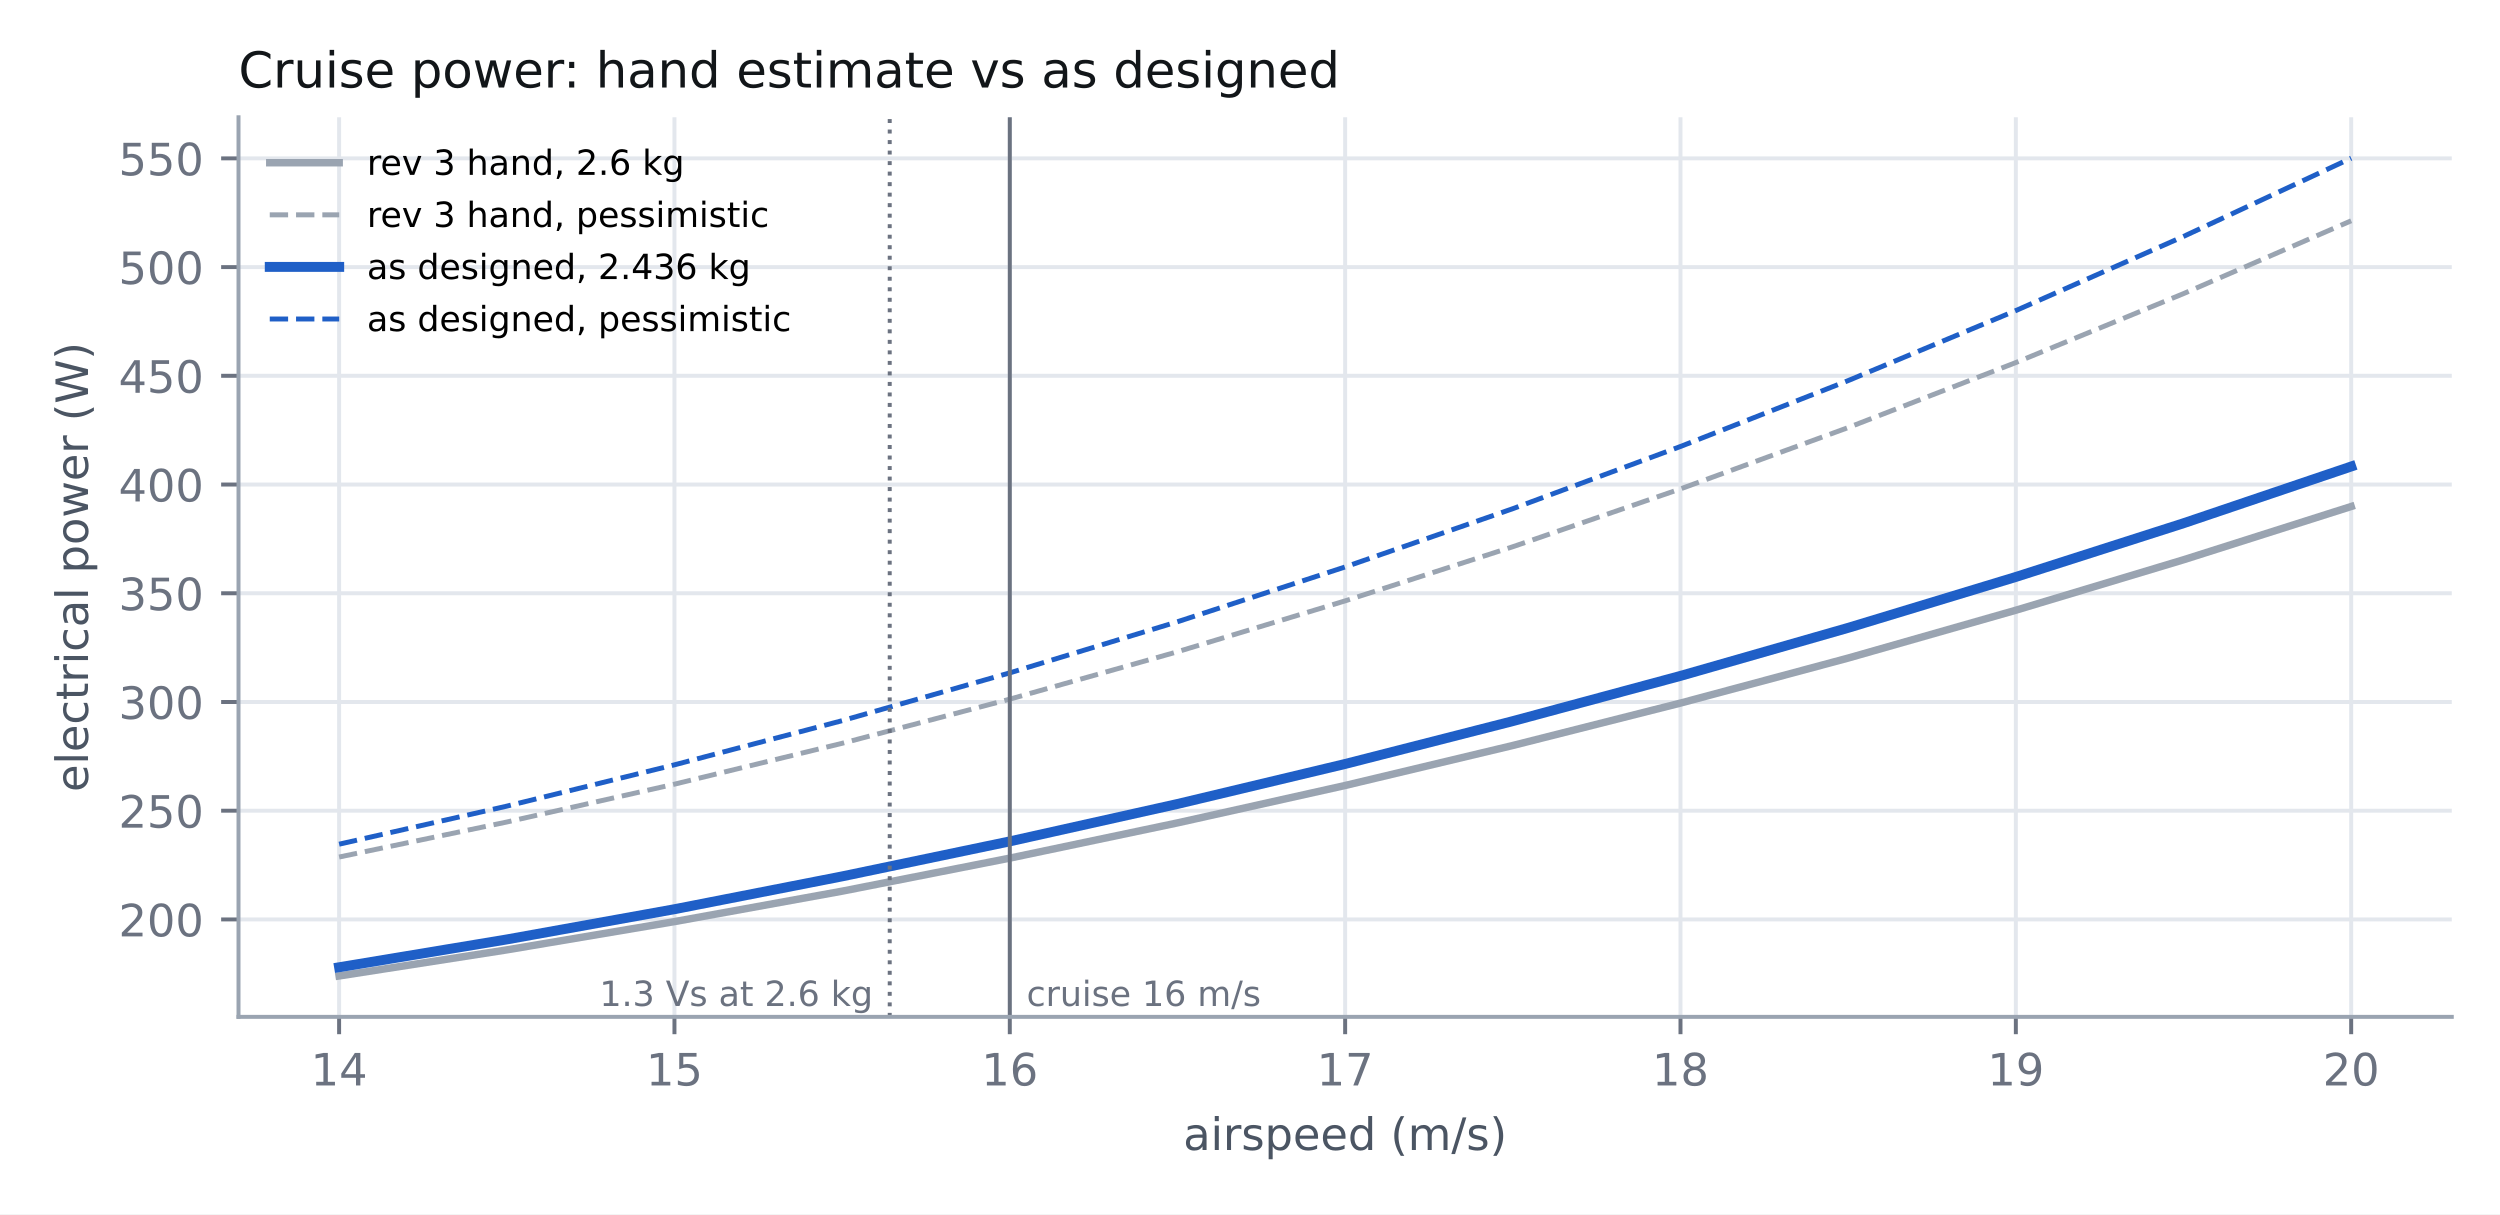
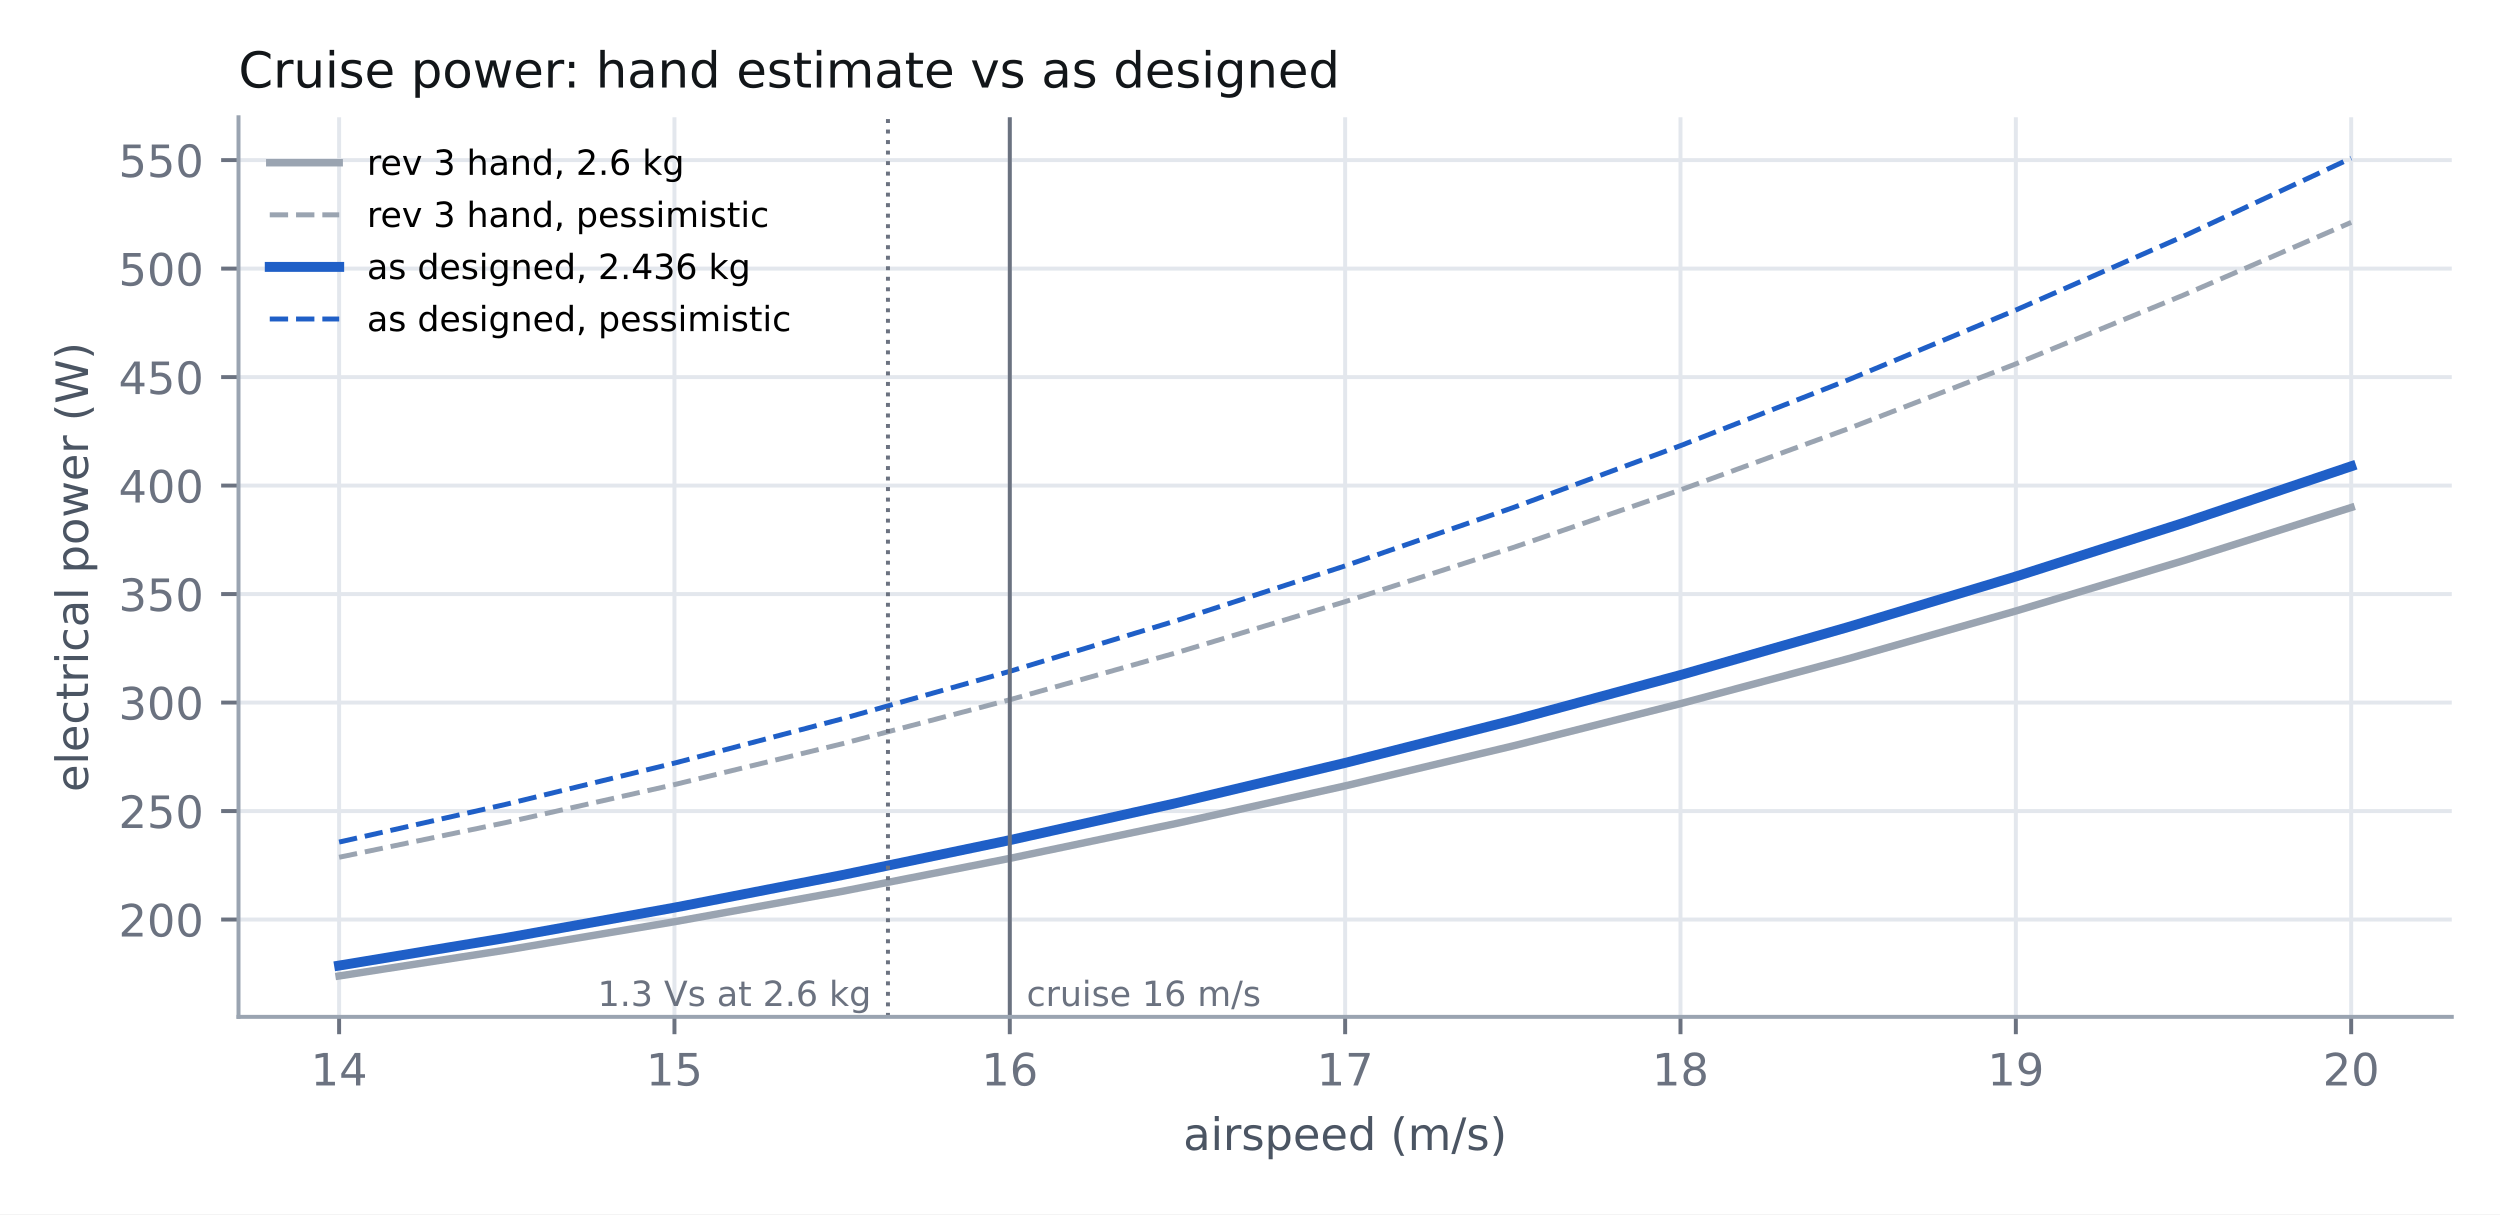
<svg xmlns="http://www.w3.org/2000/svg" xmlns:xlink="http://www.w3.org/1999/xlink" width="504pt" height="244.8pt" viewBox="0 0 504 244.8" version="1.1">
  <defs>
    <style type="text/css">*{stroke-linejoin: round; stroke-linecap: butt}</style>
  </defs>
  <g id="figure_1">
    <g id="patch_1">
      <path d="M 0 244.8  L 504 244.8  L 504 0  L 0 0  z " style="fill: #ffffff" />
    </g>
    <g id="axes_1">
      <g id="patch_2">
        <path d="M 48.082 204.998  L 494.28 204.998  L 494.28 23.64  L 48.082 23.64  z " style="fill: #ffffff" />
      </g>
      <g id="matplotlib.axis_1">
        <g id="xtick_1">
          <g id="line2d_1">
-             <path d="M 68.364 204.998  L 68.364 23.64  " clip-path="url(#p437f503e1b)" style="fill: none; stroke: #e3e7ed; stroke-width: 0.8; stroke-linecap: square" />
+             <path d="M 68.364 204.998  L 68.364 23.64  " clip-path="url(#paf5e736a13)" style="fill: none; stroke: #e3e7ed; stroke-width: 0.8; stroke-linecap: square" />
          </g>
          <g id="line2d_2">
            <defs>
-               <path id="m046e227ea2" d="M 0 0  L 0 3.5  " style="stroke: #6b7280; stroke-width: 0.8" />
+               <path id="m86fbe690e7" d="M 0 0  L 0 3.5  " style="stroke: #6b7280; stroke-width: 0.8" />
            </defs>
            <g>
-               <use xlink:href="#m046e227ea2" x="68.364" y="204.998" style="fill: #6b7280; stroke: #6b7280; stroke-width: 0.8" />
+               <use xlink:href="#m86fbe690e7" x="68.364" y="204.998" style="fill: #6b7280; stroke: #6b7280; stroke-width: 0.8" />
            </g>
          </g>
          <g id="text_1">
            <text style="font-size: 9px; font-family: 'IBM Plex Sans', 'DejaVu Sans'; text-anchor: middle; fill: #6b7280" x="68.364" y="218.836" transform="rotate(-0 68.36383 218.8358)">14</text>
          </g>
        </g>
        <g id="xtick_2">
          <g id="line2d_3">
-             <path d="M 135.97 204.998  L 135.97 23.64  " clip-path="url(#p437f503e1b)" style="fill: none; stroke: #e3e7ed; stroke-width: 0.8; stroke-linecap: square" />
+             <path d="M 135.97 204.998  L 135.97 23.64  " clip-path="url(#paf5e736a13)" style="fill: none; stroke: #e3e7ed; stroke-width: 0.8; stroke-linecap: square" />
          </g>
          <g id="line2d_4">
            <g>
-               <use xlink:href="#m046e227ea2" x="135.97" y="204.998" style="fill: #6b7280; stroke: #6b7280; stroke-width: 0.8" />
+               <use xlink:href="#m86fbe690e7" x="135.97" y="204.998" style="fill: #6b7280; stroke: #6b7280; stroke-width: 0.8" />
            </g>
          </g>
          <g id="text_2">
            <text style="font-size: 9px; font-family: 'IBM Plex Sans', 'DejaVu Sans'; text-anchor: middle; fill: #6b7280" x="135.97" y="218.836" transform="rotate(-0 135.9696 218.8358)">15</text>
          </g>
        </g>
        <g id="xtick_3">
          <g id="line2d_5">
-             <path d="M 203.575 204.998  L 203.575 23.64  " clip-path="url(#p437f503e1b)" style="fill: none; stroke: #e3e7ed; stroke-width: 0.8; stroke-linecap: square" />
+             <path d="M 203.575 204.998  L 203.575 23.64  " clip-path="url(#paf5e736a13)" style="fill: none; stroke: #e3e7ed; stroke-width: 0.8; stroke-linecap: square" />
          </g>
          <g id="line2d_6">
            <g>
-               <use xlink:href="#m046e227ea2" x="203.575" y="204.998" style="fill: #6b7280; stroke: #6b7280; stroke-width: 0.8" />
+               <use xlink:href="#m86fbe690e7" x="203.575" y="204.998" style="fill: #6b7280; stroke: #6b7280; stroke-width: 0.8" />
            </g>
          </g>
          <g id="text_3">
            <text style="font-size: 9px; font-family: 'IBM Plex Sans', 'DejaVu Sans'; text-anchor: middle; fill: #6b7280" x="203.575" y="218.836" transform="rotate(-0 203.5753 218.8358)">16</text>
          </g>
        </g>
        <g id="xtick_4">
          <g id="line2d_7">
-             <path d="M 271.181 204.998  L 271.181 23.64  " clip-path="url(#p437f503e1b)" style="fill: none; stroke: #e3e7ed; stroke-width: 0.8; stroke-linecap: square" />
+             <path d="M 271.181 204.998  L 271.181 23.64  " clip-path="url(#paf5e736a13)" style="fill: none; stroke: #e3e7ed; stroke-width: 0.8; stroke-linecap: square" />
          </g>
          <g id="line2d_8">
            <g>
-               <use xlink:href="#m046e227ea2" x="271.181" y="204.998" style="fill: #6b7280; stroke: #6b7280; stroke-width: 0.8" />
+               <use xlink:href="#m86fbe690e7" x="271.181" y="204.998" style="fill: #6b7280; stroke: #6b7280; stroke-width: 0.8" />
            </g>
          </g>
          <g id="text_4">
            <text style="font-size: 9px; font-family: 'IBM Plex Sans', 'DejaVu Sans'; text-anchor: middle; fill: #6b7280" x="271.181" y="218.836" transform="rotate(-0 271.1811 218.8358)">17</text>
          </g>
        </g>
        <g id="xtick_5">
          <g id="line2d_9">
-             <path d="M 338.787 204.998  L 338.787 23.64  " clip-path="url(#p437f503e1b)" style="fill: none; stroke: #e3e7ed; stroke-width: 0.8; stroke-linecap: square" />
+             <path d="M 338.787 204.998  L 338.787 23.64  " clip-path="url(#paf5e736a13)" style="fill: none; stroke: #e3e7ed; stroke-width: 0.8; stroke-linecap: square" />
          </g>
          <g id="line2d_10">
            <g>
-               <use xlink:href="#m046e227ea2" x="338.787" y="204.998" style="fill: #6b7280; stroke: #6b7280; stroke-width: 0.8" />
+               <use xlink:href="#m86fbe690e7" x="338.787" y="204.998" style="fill: #6b7280; stroke: #6b7280; stroke-width: 0.8" />
            </g>
          </g>
          <g id="text_5">
            <text style="font-size: 9px; font-family: 'IBM Plex Sans', 'DejaVu Sans'; text-anchor: middle; fill: #6b7280" x="338.787" y="218.836" transform="rotate(-0 338.7868 218.8358)">18</text>
          </g>
        </g>
        <g id="xtick_6">
          <g id="line2d_11">
-             <path d="M 406.393 204.998  L 406.393 23.64  " clip-path="url(#p437f503e1b)" style="fill: none; stroke: #e3e7ed; stroke-width: 0.8; stroke-linecap: square" />
+             <path d="M 406.393 204.998  L 406.393 23.64  " clip-path="url(#paf5e736a13)" style="fill: none; stroke: #e3e7ed; stroke-width: 0.8; stroke-linecap: square" />
          </g>
          <g id="line2d_12">
            <g>
-               <use xlink:href="#m046e227ea2" x="406.393" y="204.998" style="fill: #6b7280; stroke: #6b7280; stroke-width: 0.8" />
+               <use xlink:href="#m86fbe690e7" x="406.393" y="204.998" style="fill: #6b7280; stroke: #6b7280; stroke-width: 0.8" />
            </g>
          </g>
          <g id="text_6">
            <text style="font-size: 9px; font-family: 'IBM Plex Sans', 'DejaVu Sans'; text-anchor: middle; fill: #6b7280" x="406.393" y="218.836" transform="rotate(-0 406.3925 218.8358)">19</text>
          </g>
        </g>
        <g id="xtick_7">
          <g id="line2d_13">
-             <path d="M 473.998 204.998  L 473.998 23.64  " clip-path="url(#p437f503e1b)" style="fill: none; stroke: #e3e7ed; stroke-width: 0.8; stroke-linecap: square" />
+             <path d="M 473.998 204.998  L 473.998 23.64  " clip-path="url(#paf5e736a13)" style="fill: none; stroke: #e3e7ed; stroke-width: 0.8; stroke-linecap: square" />
          </g>
          <g id="line2d_14">
            <g>
-               <use xlink:href="#m046e227ea2" x="473.998" y="204.998" style="fill: #6b7280; stroke: #6b7280; stroke-width: 0.8" />
+               <use xlink:href="#m86fbe690e7" x="473.998" y="204.998" style="fill: #6b7280; stroke: #6b7280; stroke-width: 0.8" />
            </g>
          </g>
          <g id="text_7">
            <text style="font-size: 9px; font-family: 'IBM Plex Sans', 'DejaVu Sans'; text-anchor: middle; fill: #6b7280" x="473.998" y="218.836" transform="rotate(-0 473.9983 218.8358)">20</text>
          </g>
        </g>
        <g id="text_8">
          <text style="font-size: 9px; font-family: 'IBM Plex Sans', 'DejaVu Sans'; text-anchor: middle; fill: #4b5563" x="271.181" y="231.836" transform="rotate(-0 271.1811 231.8365)">airspeed (m/s)</text>
        </g>
      </g>
      <g id="matplotlib.axis_2">
        <g id="ytick_1">
          <g id="line2d_15">
-             <path d="M 48.082 185.357  L 494.28 185.357  " clip-path="url(#p437f503e1b)" style="fill: none; stroke: #e3e7ed; stroke-width: 0.8; stroke-linecap: square" />
+             <path d="M 48.082 185.381  L 494.28 185.381  " clip-path="url(#paf5e736a13)" style="fill: none; stroke: #e3e7ed; stroke-width: 0.8; stroke-linecap: square" />
          </g>
          <g id="line2d_16">
            <defs>
-               <path id="m45993ced4f" d="M 0 0  L -3.5 0  " style="stroke: #6b7280; stroke-width: 0.8" />
+               <path id="m2af6d2fe56" d="M 0 0  L -3.5 0  " style="stroke: #6b7280; stroke-width: 0.8" />
            </defs>
            <g>
-               <use xlink:href="#m45993ced4f" x="48.082" y="185.357" style="fill: #6b7280; stroke: #6b7280; stroke-width: 0.8" />
+               <use xlink:href="#m2af6d2fe56" x="48.082" y="185.381" style="fill: #6b7280; stroke: #6b7280; stroke-width: 0.8" />
            </g>
          </g>
          <g id="text_9">
-             <text style="font-size: 9px; font-family: 'IBM Plex Sans', 'DejaVu Sans'; text-anchor: end; fill: #6b7280" x="41.082" y="188.776" transform="rotate(-0 41.08211 188.7757)">200</text>
+             <text style="font-size: 9px; font-family: 'IBM Plex Sans', 'DejaVu Sans'; text-anchor: end; fill: #6b7280" x="41.082" y="188.8" transform="rotate(-0 41.08211 188.7999)">200</text>
          </g>
        </g>
        <g id="ytick_2">
          <g id="line2d_17">
-             <path d="M 48.082 163.438  L 494.28 163.438  " clip-path="url(#p437f503e1b)" style="fill: none; stroke: #e3e7ed; stroke-width: 0.8; stroke-linecap: square" />
+             <path d="M 48.082 163.509  L 494.28 163.509  " clip-path="url(#paf5e736a13)" style="fill: none; stroke: #e3e7ed; stroke-width: 0.8; stroke-linecap: square" />
          </g>
          <g id="line2d_18">
            <g>
-               <use xlink:href="#m45993ced4f" x="48.082" y="163.438" style="fill: #6b7280; stroke: #6b7280; stroke-width: 0.8" />
+               <use xlink:href="#m2af6d2fe56" x="48.082" y="163.509" style="fill: #6b7280; stroke: #6b7280; stroke-width: 0.8" />
            </g>
          </g>
          <g id="text_10">
-             <text style="font-size: 9px; font-family: 'IBM Plex Sans', 'DejaVu Sans'; text-anchor: end; fill: #6b7280" x="41.082" y="166.857" transform="rotate(-0 41.08211 166.8572)">250</text>
+             <text style="font-size: 9px; font-family: 'IBM Plex Sans', 'DejaVu Sans'; text-anchor: end; fill: #6b7280" x="41.082" y="166.928" transform="rotate(-0 41.08211 166.9279)">250</text>
          </g>
        </g>
        <g id="ytick_3">
          <g id="line2d_19">
-             <path d="M 48.082 141.52  L 494.28 141.52  " clip-path="url(#p437f503e1b)" style="fill: none; stroke: #e3e7ed; stroke-width: 0.8; stroke-linecap: square" />
+             <path d="M 48.082 141.637  L 494.28 141.637  " clip-path="url(#paf5e736a13)" style="fill: none; stroke: #e3e7ed; stroke-width: 0.8; stroke-linecap: square" />
          </g>
          <g id="line2d_20">
            <g>
-               <use xlink:href="#m45993ced4f" x="48.082" y="141.52" style="fill: #6b7280; stroke: #6b7280; stroke-width: 0.8" />
+               <use xlink:href="#m2af6d2fe56" x="48.082" y="141.637" style="fill: #6b7280; stroke: #6b7280; stroke-width: 0.8" />
            </g>
          </g>
          <g id="text_11">
-             <text style="font-size: 9px; font-family: 'IBM Plex Sans', 'DejaVu Sans'; text-anchor: end; fill: #6b7280" x="41.082" y="144.939" transform="rotate(-0 41.08211 144.9387)">300</text>
+             <text style="font-size: 9px; font-family: 'IBM Plex Sans', 'DejaVu Sans'; text-anchor: end; fill: #6b7280" x="41.082" y="145.056" transform="rotate(-0 41.08211 145.056)">300</text>
          </g>
        </g>
        <g id="ytick_4">
          <g id="line2d_21">
-             <path d="M 48.082 119.601  L 494.28 119.601  " clip-path="url(#p437f503e1b)" style="fill: none; stroke: #e3e7ed; stroke-width: 0.8; stroke-linecap: square" />
+             <path d="M 48.082 119.765  L 494.28 119.765  " clip-path="url(#paf5e736a13)" style="fill: none; stroke: #e3e7ed; stroke-width: 0.8; stroke-linecap: square" />
          </g>
          <g id="line2d_22">
            <g>
-               <use xlink:href="#m45993ced4f" x="48.082" y="119.601" style="fill: #6b7280; stroke: #6b7280; stroke-width: 0.8" />
+               <use xlink:href="#m2af6d2fe56" x="48.082" y="119.765" style="fill: #6b7280; stroke: #6b7280; stroke-width: 0.8" />
            </g>
          </g>
          <g id="text_12">
-             <text style="font-size: 9px; font-family: 'IBM Plex Sans', 'DejaVu Sans'; text-anchor: end; fill: #6b7280" x="41.082" y="123.02" transform="rotate(-0 41.08211 123.0202)">350</text>
+             <text style="font-size: 9px; font-family: 'IBM Plex Sans', 'DejaVu Sans'; text-anchor: end; fill: #6b7280" x="41.082" y="123.184" transform="rotate(-0 41.08211 123.184)">350</text>
          </g>
        </g>
        <g id="ytick_5">
          <g id="line2d_23">
-             <path d="M 48.082 97.683  L 494.28 97.683  " clip-path="url(#p437f503e1b)" style="fill: none; stroke: #e3e7ed; stroke-width: 0.8; stroke-linecap: square" />
+             <path d="M 48.082 97.893  L 494.28 97.893  " clip-path="url(#paf5e736a13)" style="fill: none; stroke: #e3e7ed; stroke-width: 0.8; stroke-linecap: square" />
          </g>
          <g id="line2d_24">
            <g>
-               <use xlink:href="#m45993ced4f" x="48.082" y="97.683" style="fill: #6b7280; stroke: #6b7280; stroke-width: 0.8" />
+               <use xlink:href="#m2af6d2fe56" x="48.082" y="97.893" style="fill: #6b7280; stroke: #6b7280; stroke-width: 0.8" />
            </g>
          </g>
          <g id="text_13">
-             <text style="font-size: 9px; font-family: 'IBM Plex Sans', 'DejaVu Sans'; text-anchor: end; fill: #6b7280" x="41.082" y="101.102" transform="rotate(-0 41.08211 101.1018)">400</text>
+             <text style="font-size: 9px; font-family: 'IBM Plex Sans', 'DejaVu Sans'; text-anchor: end; fill: #6b7280" x="41.082" y="101.312" transform="rotate(-0 41.08211 101.3121)">400</text>
          </g>
        </g>
        <g id="ytick_6">
          <g id="line2d_25">
-             <path d="M 48.082 75.764  L 494.28 75.764  " clip-path="url(#p437f503e1b)" style="fill: none; stroke: #e3e7ed; stroke-width: 0.8; stroke-linecap: square" />
+             <path d="M 48.082 76.021  L 494.28 76.021  " clip-path="url(#paf5e736a13)" style="fill: none; stroke: #e3e7ed; stroke-width: 0.8; stroke-linecap: square" />
          </g>
          <g id="line2d_26">
            <g>
-               <use xlink:href="#m45993ced4f" x="48.082" y="75.764" style="fill: #6b7280; stroke: #6b7280; stroke-width: 0.8" />
+               <use xlink:href="#m2af6d2fe56" x="48.082" y="76.021" style="fill: #6b7280; stroke: #6b7280; stroke-width: 0.8" />
            </g>
          </g>
          <g id="text_14">
-             <text style="font-size: 9px; font-family: 'IBM Plex Sans', 'DejaVu Sans'; text-anchor: end; fill: #6b7280" x="41.082" y="79.183" transform="rotate(-0 41.08211 79.18328)">450</text>
+             <text style="font-size: 9px; font-family: 'IBM Plex Sans', 'DejaVu Sans'; text-anchor: end; fill: #6b7280" x="41.082" y="79.44" transform="rotate(-0 41.08211 79.44009)">450</text>
          </g>
        </g>
        <g id="ytick_7">
          <g id="line2d_27">
-             <path d="M 48.082 53.846  L 494.28 53.846  " clip-path="url(#p437f503e1b)" style="fill: none; stroke: #e3e7ed; stroke-width: 0.8; stroke-linecap: square" />
+             <path d="M 48.082 54.149  L 494.28 54.149  " clip-path="url(#paf5e736a13)" style="fill: none; stroke: #e3e7ed; stroke-width: 0.8; stroke-linecap: square" />
          </g>
          <g id="line2d_28">
            <g>
-               <use xlink:href="#m45993ced4f" x="48.082" y="53.846" style="fill: #6b7280; stroke: #6b7280; stroke-width: 0.8" />
+               <use xlink:href="#m2af6d2fe56" x="48.082" y="54.149" style="fill: #6b7280; stroke: #6b7280; stroke-width: 0.8" />
            </g>
          </g>
          <g id="text_15">
-             <text style="font-size: 9px; font-family: 'IBM Plex Sans', 'DejaVu Sans'; text-anchor: end; fill: #6b7280" x="41.082" y="57.265" transform="rotate(-0 41.08211 57.2648)">500</text>
+             <text style="font-size: 9px; font-family: 'IBM Plex Sans', 'DejaVu Sans'; text-anchor: end; fill: #6b7280" x="41.082" y="57.568" transform="rotate(-0 41.08211 57.56814)">500</text>
          </g>
        </g>
        <g id="ytick_8">
          <g id="line2d_29">
-             <path d="M 48.082 31.927  L 494.28 31.927  " clip-path="url(#p437f503e1b)" style="fill: none; stroke: #e3e7ed; stroke-width: 0.8; stroke-linecap: square" />
+             <path d="M 48.082 32.277  L 494.28 32.277  " clip-path="url(#paf5e736a13)" style="fill: none; stroke: #e3e7ed; stroke-width: 0.8; stroke-linecap: square" />
          </g>
          <g id="line2d_30">
            <g>
-               <use xlink:href="#m45993ced4f" x="48.082" y="31.927" style="fill: #6b7280; stroke: #6b7280; stroke-width: 0.8" />
+               <use xlink:href="#m2af6d2fe56" x="48.082" y="32.277" style="fill: #6b7280; stroke: #6b7280; stroke-width: 0.8" />
            </g>
          </g>
          <g id="text_16">
-             <text style="font-size: 9px; font-family: 'IBM Plex Sans', 'DejaVu Sans'; text-anchor: end; fill: #6b7280" x="41.082" y="35.346" transform="rotate(-0 41.08211 35.34632)">550</text>
+             <text style="font-size: 9px; font-family: 'IBM Plex Sans', 'DejaVu Sans'; text-anchor: end; fill: #6b7280" x="41.082" y="35.696" transform="rotate(-0 41.08211 35.69618)">550</text>
          </g>
        </g>
        <g id="text_17">
          <text style="font-size: 9px; font-family: 'IBM Plex Sans', 'DejaVu Sans'; text-anchor: middle; fill: #4b5563" x="17.741" y="114.319" transform="rotate(-90 17.74125 114.3189)">electrical power (W)</text>
        </g>
      </g>
      <g id="line2d_31">
-         <path d="M 68.364 196.754  L 102.167 191.494  L 135.97 185.795  L 169.772 179.658  L 203.575 172.995  L 237.378 165.893  L 271.181 158.353  L 304.984 150.287  L 338.787 141.739  L 372.59 132.665  L 406.393 123.021  L 440.195 112.85  L 473.998 102.11  " clip-path="url(#p437f503e1b)" style="fill: none; stroke: #9aa4b1; stroke-width: 1.5; stroke-linecap: square" />
+         <path d="M 68.364 196.754  L 102.167 191.505  L 135.97 185.818  L 169.772 179.694  L 203.575 173.045  L 237.378 165.959  L 271.181 158.435  L 304.984 150.386  L 338.787 141.856  L 372.59 132.801  L 406.393 123.177  L 440.195 113.028  L 473.998 102.311  " clip-path="url(#paf5e736a13)" style="fill: none; stroke: #9aa4b1; stroke-width: 1.5; stroke-linecap: square" />
      </g>
      <g id="line2d_32">
-         <path d="M 68.364 172.776  L 102.167 165.718  L 135.97 158.09  L 169.772 149.849  L 203.575 140.95  L 237.378 131.393  L 271.181 121.136  L 304.984 110.22  L 338.787 98.56  L 372.59 86.198  L 406.393 73.09  L 440.195 59.194  L 473.998 44.509  " clip-path="url(#p437f503e1b)" style="fill: none; stroke-dasharray: 3.7,1.6; stroke-dashoffset: 0; stroke: #9aa4b1" />
+         <path d="M 68.364 172.826  L 102.167 165.784  L 135.97 158.172  L 169.772 149.948  L 203.575 141.068  L 237.378 131.532  L 271.181 121.296  L 304.984 110.404  L 338.787 98.768  L 372.59 86.432  L 406.393 73.353  L 440.195 59.486  L 473.998 44.832  " clip-path="url(#paf5e736a13)" style="fill: none; stroke-dasharray: 3.7,1.6; stroke-dashoffset: 0; stroke: #9aa4b1" />
      </g>
      <g id="line2d_33">
-         <path d="M 68.364 195.001  L 102.167 189.39  L 135.97 183.296  L 169.772 176.677  L 203.575 169.619  L 237.378 162.079  L 271.181 154.013  L 304.984 145.377  L 338.787 136.259  L 372.59 126.571  L 406.393 116.314  L 440.195 105.486  L 473.998 94.044  " clip-path="url(#p437f503e1b)" style="fill: none; stroke: #1f5fc7; stroke-width: 2; stroke-linecap: square" />
+         <path d="M 68.364 194.655  L 102.167 189.055  L 135.97 182.975  L 169.772 176.413  L 203.575 169.371  L 237.378 161.847  L 271.181 153.798  L 304.984 145.224  L 338.787 136.082  L 372.59 126.414  L 406.393 116.222  L 440.195 105.417  L 473.998 94  " clip-path="url(#paf5e736a13)" style="fill: none; stroke: #1f5fc7; stroke-width: 2; stroke-linecap: square" />
      </g>
      <g id="line2d_34">
-         <path d="M 68.364 170.189  L 102.167 162.518  L 135.97 154.189  L 169.772 145.29  L 203.575 135.646  L 237.378 125.344  L 271.181 114.297  L 304.984 102.549  L 338.787 90.011  L 372.59 76.729  L 406.393 62.613  L 440.195 47.665  L 473.998 31.884  " clip-path="url(#p437f503e1b)" style="fill: none; stroke-dasharray: 3.7,1.6; stroke-dashoffset: 0; stroke: #1f5fc7" />
+         <path d="M 68.364 169.764  L 102.167 162.109  L 135.97 153.842  L 169.772 144.918  L 203.575 135.338  L 237.378 125.058  L 271.181 114.078  L 304.984 102.355  L 338.787 89.844  L 372.59 76.59  L 406.393 62.504  L 440.195 47.631  L 473.998 31.884  " clip-path="url(#paf5e736a13)" style="fill: none; stroke-dasharray: 3.7,1.6; stroke-dashoffset: 0; stroke: #1f5fc7" />
      </g>
      <g id="line2d_35">
-         <path d="M 203.575 204.998  L 203.575 23.64  " clip-path="url(#p437f503e1b)" style="fill: none; stroke: #6b7280; stroke-width: 0.8; stroke-linecap: square" />
+         <path d="M 203.575 204.998  L 203.575 23.64  " clip-path="url(#paf5e736a13)" style="fill: none; stroke: #6b7280; stroke-width: 0.8; stroke-linecap: square" />
      </g>
      <g id="line2d_36">
-         <path d="M 179.367 204.998  L 179.367 23.64  " clip-path="url(#p437f503e1b)" style="fill: none; stroke-dasharray: 0.8,1.32; stroke-dashoffset: 0; stroke: #6b7280; stroke-width: 0.8" />
+         <path d="M 179.012 204.998  L 179.012 23.64  " clip-path="url(#paf5e736a13)" style="fill: none; stroke-dasharray: 0.8,1.32; stroke-dashoffset: 0; stroke: #6b7280; stroke-width: 0.8" />
      </g>
      <g id="patch_3">
        <path d="M 48.082 204.998  L 48.082 23.64  " style="fill: none; stroke: #9aa4b1; stroke-width: 0.8; stroke-linejoin: miter; stroke-linecap: square" />
      </g>
      <g id="patch_4">
        <path d="M 48.082 204.998  L 494.28 204.998  " style="fill: none; stroke: #9aa4b1; stroke-width: 0.8; stroke-linejoin: miter; stroke-linecap: square" />
      </g>
      <g id="text_18">
-         <text style="font-size: 7px; font-family: 'IBM Plex Sans', 'DejaVu Sans'; text-anchor: start; fill: #6b7280" x="206.956" y="202.806" transform="rotate(-0 206.9556 202.806)">cruise 16 m/s</text>
+         <text style="font-size: 7px; font-family: 'IBM Plex Sans', 'DejaVu Sans'; text-anchor: start; fill: #6b7280" x="206.956" y="202.811" transform="rotate(-0 206.9556 202.8107)">cruise 16 m/s</text>
      </g>
      <g id="text_19">
-         <text style="font-size: 7px; font-family: 'IBM Plex Sans', 'DejaVu Sans'; text-anchor: end; fill: #6b7280" x="175.987" y="202.806" transform="rotate(-0 175.9868 202.806)">1.3 Vs at 2.6 kg</text>
+         <text style="font-size: 7px; font-family: 'IBM Plex Sans', 'DejaVu Sans'; text-anchor: end; fill: #6b7280" x="175.631" y="202.811" transform="rotate(-0 175.6314 202.8107)">1.3 Vs at 2.6 kg</text>
      </g>
      <g id="text_20">
        <text style="font-size: 10px; font-family: 'IBM Plex Sans', 'DejaVu Sans'; text-anchor: start; fill: #121619" x="48.082" y="17.64" transform="rotate(-0 48.08211 17.64)">Cruise power: hand estimate vs as designed</text>
      </g>
      <g id="legend_1">
        <g id="line2d_37">
          <path d="M 54.382 32.809  L 61.382 32.809  L 68.382 32.809  " style="fill: none; stroke: #9aa4b1; stroke-width: 1.5; stroke-linecap: square" />
        </g>
        <g id="text_21">
          <text style="font-size: 7px; font-family: 'IBM Plex Sans', 'DejaVu Sans'; text-anchor: start" x="73.982" y="35.259" transform="rotate(-0 73.98211 35.25891)">rev 3 hand, 2.6 kg</text>
        </g>
        <g id="line2d_38">
          <path d="M 54.382 43.309  L 61.382 43.309  L 68.382 43.309  " style="fill: none; stroke-dasharray: 3.7,1.6; stroke-dashoffset: 0; stroke: #9aa4b1" />
        </g>
        <g id="text_22">
          <text style="font-size: 7px; font-family: 'IBM Plex Sans', 'DejaVu Sans'; text-anchor: start" x="73.982" y="45.759" transform="rotate(-0 73.98211 45.75945)">rev 3 hand, pessimistic</text>
        </g>
        <g id="line2d_39">
          <path d="M 54.382 53.81  L 61.382 53.81  L 68.382 53.81  " style="fill: none; stroke: #1f5fc7; stroke-width: 2; stroke-linecap: square" />
        </g>
        <g id="text_23">
          <text style="font-size: 7px; font-family: 'IBM Plex Sans', 'DejaVu Sans'; text-anchor: start" x="73.982" y="56.26" transform="rotate(-0 73.98211 56.26)">as designed, 2.436 kg</text>
        </g>
        <g id="line2d_40">
          <path d="M 54.382 64.311  L 61.382 64.311  L 68.382 64.311  " style="fill: none; stroke-dasharray: 3.7,1.6; stroke-dashoffset: 0; stroke: #1f5fc7" />
        </g>
        <g id="text_24">
          <text style="font-size: 7px; font-family: 'IBM Plex Sans', 'DejaVu Sans'; text-anchor: start" x="73.982" y="66.761" transform="rotate(-0 73.98211 66.76055)">as designed, pessimistic</text>
        </g>
      </g>
    </g>
  </g>
  <defs>
-     <clipPath id="p437f503e1b">
+     <clipPath id="paf5e736a13">
      <rect x="48.082" y="23.64" width="446.198" height="181.358" />
    </clipPath>
  </defs>
</svg>
